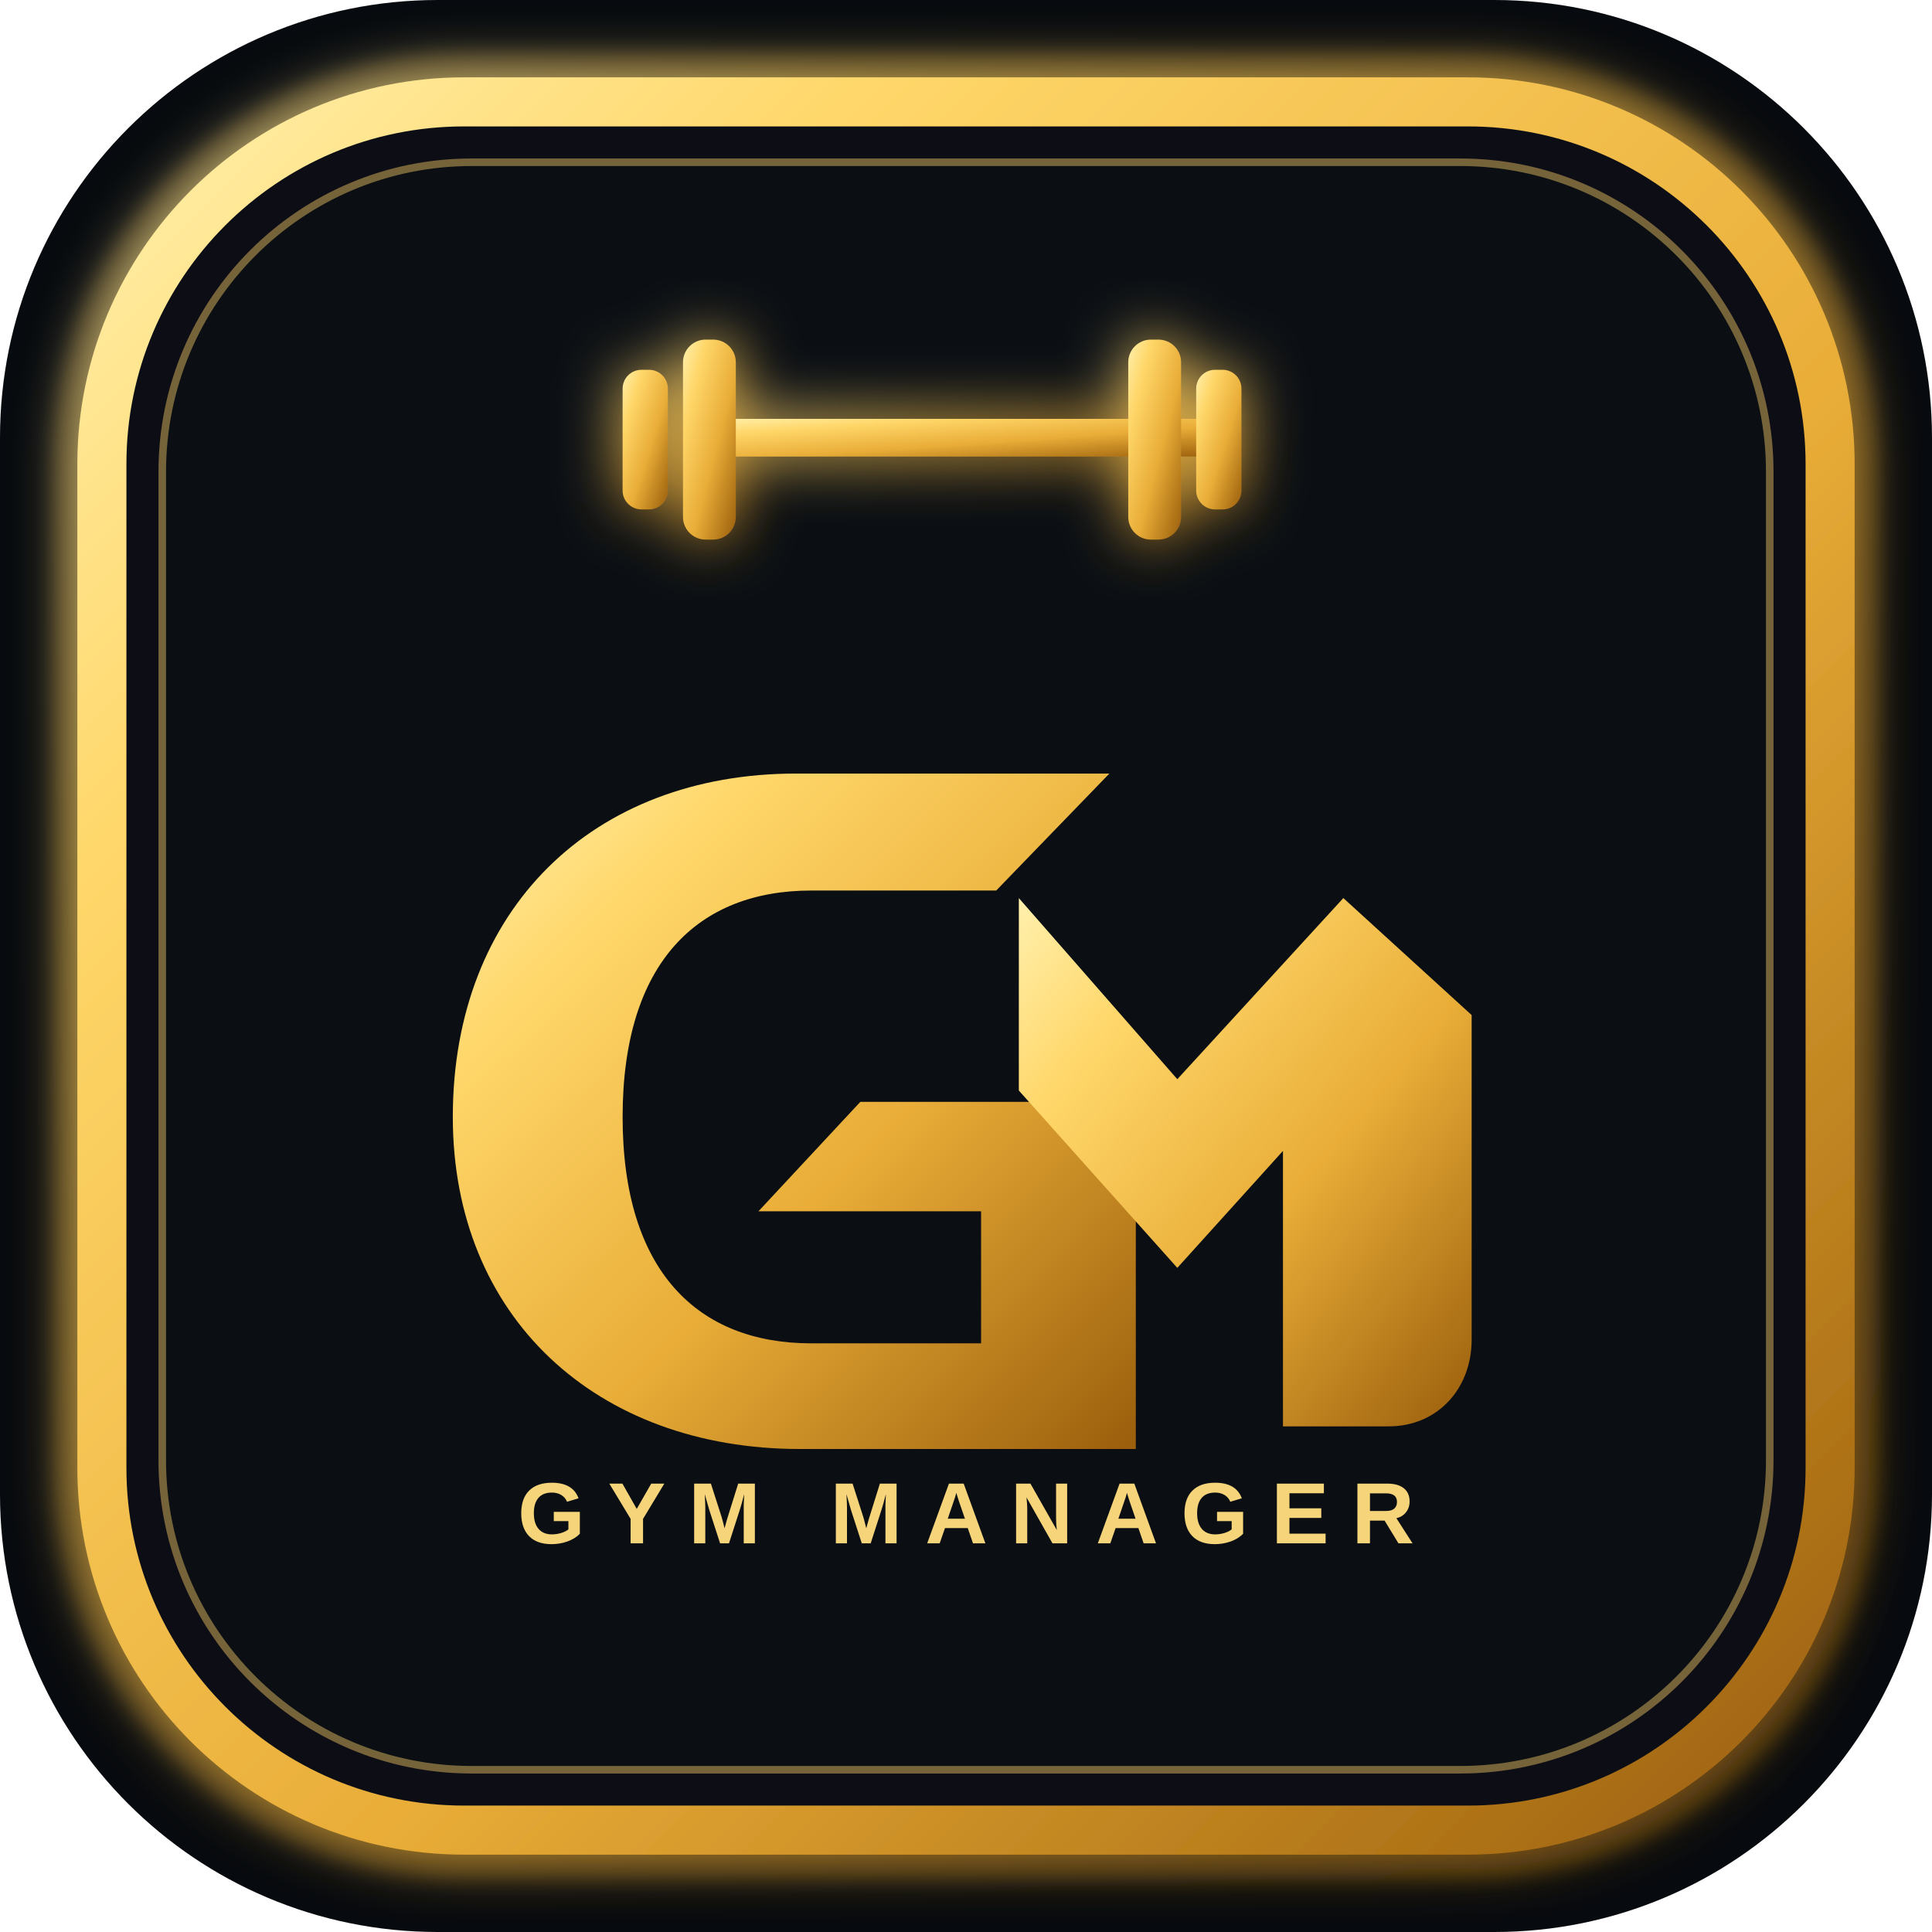
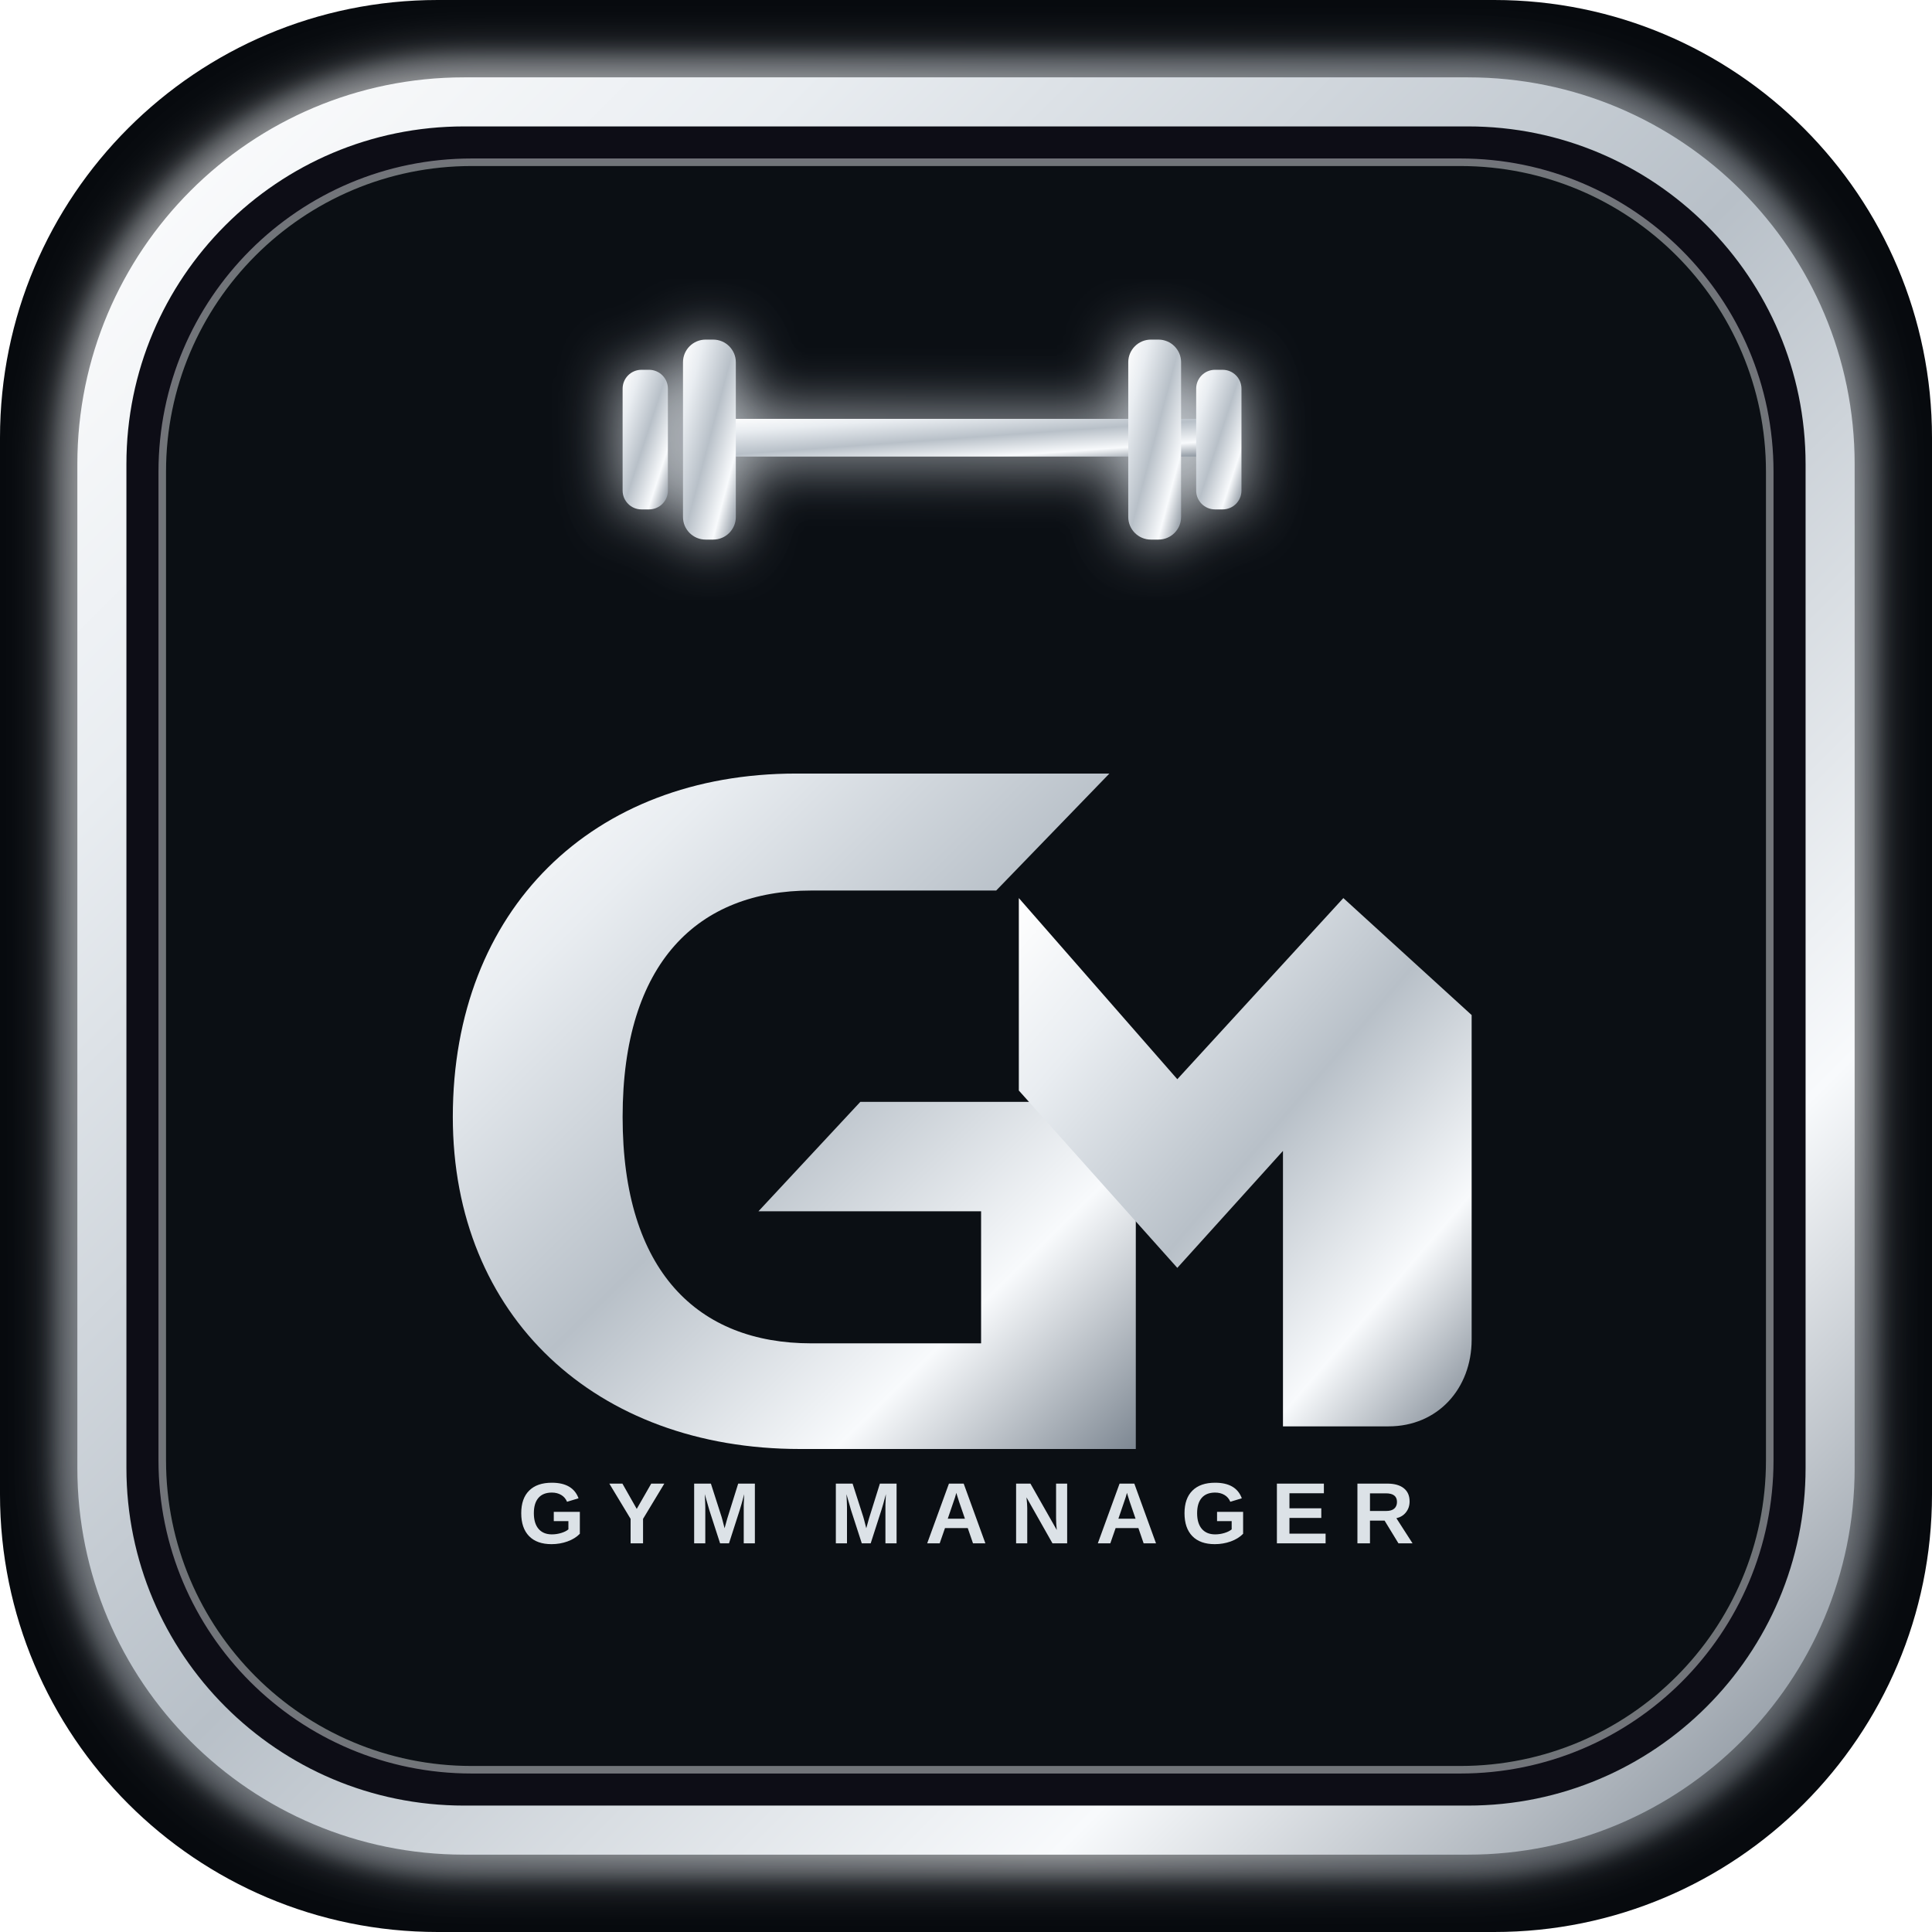
<svg xmlns="http://www.w3.org/2000/svg" viewBox="0 0 512 512">
  <defs>
-     <linearGradient id="gold" x1="0" y1="0" x2="1" y2="1">
-       <stop offset="0" stop-color="#fff0ad" />
-       <stop offset="0.22" stop-color="#ffd76a" />
-       <stop offset="0.58" stop-color="#e9ad38" />
-       <stop offset="1" stop-color="#9a5e0c" />
+     <linearGradient id="platinum" x1="0" y1="0" x2="1" y2="1">
+       <stop offset="0" stop-color="#ffffff" />
+       <stop offset="0.2" stop-color="#e9edf1" />
+       <stop offset="0.5" stop-color="#b8c0c8" />
+       <stop offset="0.78" stop-color="#f8fafc" />
+       <stop offset="1" stop-color="#7d8792" />
    </linearGradient>
    <filter id="glow" x="-30%" y="-30%" width="160%" height="160%">
      <feGaussianBlur stdDeviation="8" result="blur" />
      <feMerge>
        <feMergeNode in="blur" />
        <feMergeNode in="SourceGraphic" />
      </feMerge>
    </filter>
    <filter id="soft" x="-30%" y="-30%" width="160%" height="160%">
      <feGaussianBlur stdDeviation="2" />
    </filter>
  </defs>
  <rect width="512" height="512" rx="116" fill="#070a0e" />
-   <rect x="22" y="22" width="468" height="468" rx="101" fill="none" stroke="#d99b2c" stroke-width="16" opacity=".18" filter="url(#soft)" />
-   <rect x="27" y="27" width="458" height="458" rx="96" fill="#0d1117" stroke="url(#gold)" stroke-width="13" filter="url(#glow)" />
-   <rect x="43" y="43" width="426" height="426" rx="82" fill="#0b0f14" stroke="#f7cd68" stroke-opacity=".45" stroke-width="2" />
-   <g fill="url(#gold)" filter="url(#glow)">
+   <rect x="22" y="22" width="468" height="468" rx="101" fill="none" stroke="#c5ccd3" stroke-width="16" opacity=".18" filter="url(#soft)" />
+   <rect x="27" y="27" width="458" height="458" rx="96" fill="#0d1117" stroke="url(#platinum)" stroke-width="13" filter="url(#glow)" />
+   <rect x="43" y="43" width="426" height="426" rx="82" fill="#0b0f14" stroke="#eef2f5" stroke-opacity=".45" stroke-width="2" />
+   <g fill="url(#platinum)" filter="url(#glow)">
    <rect x="187" y="111" width="138" height="10" rx="5" />
    <rect x="165" y="98" width="12" height="37" rx="5" />
    <rect x="181" y="90" width="14" height="53" rx="6" />
    <rect x="317" y="98" width="12" height="37" rx="5" />
    <rect x="299" y="90" width="14" height="53" rx="6" />
  </g>
-   <path d="M120 296c0-55 37-91 91-91h83l-30 31h-49c-30 0-50 19-50 60s20 60 50 60h45v-35h-59l27-29h73v92h-89c-54 0-92-35-92-88z" fill="url(#gold)" />
-   <path d="M270 238l42 48 44-48 34 31v86c0 13-9 23-22 23h-28v-73l-28 31-42-47z" fill="url(#gold)" />
-   <text x="256" y="409" text-anchor="middle" font-family="Arial,sans-serif" font-size="23" font-weight="700" letter-spacing="6" fill="#f5d47a">GYM MANAGER</text>
+   <path d="M120 296c0-55 37-91 91-91h83l-30 31h-49c-30 0-50 19-50 60s20 60 50 60h45v-35h-59l27-29h73v92h-89c-54 0-92-35-92-88z" fill="url(#platinum)" />
+   <path d="M270 238l42 48 44-48 34 31v86c0 13-9 23-22 23h-28v-73l-28 31-42-47z" fill="url(#platinum)" />
+   <text x="256" y="409" text-anchor="middle" font-family="Arial,sans-serif" font-size="23" font-weight="700" letter-spacing="6" fill="#dce2e7">GYM MANAGER</text>
</svg>
